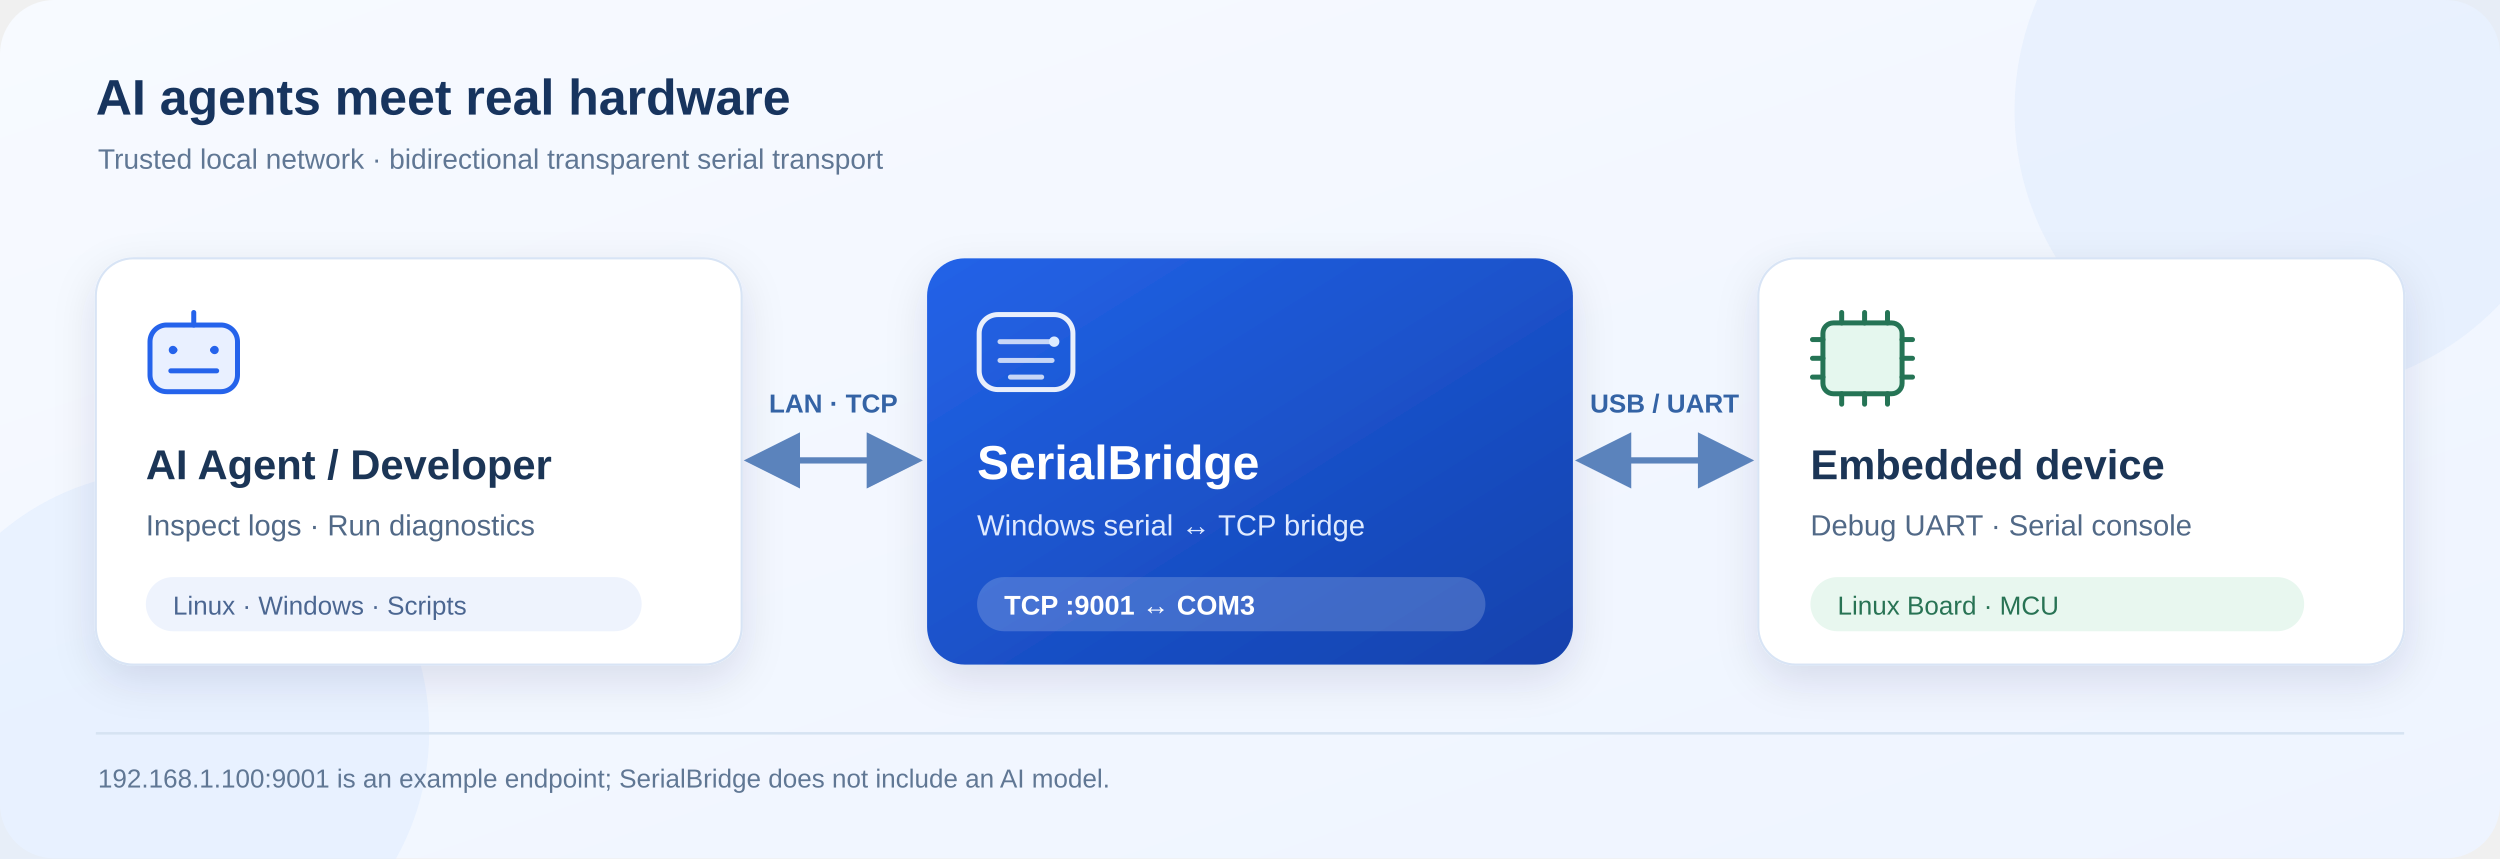
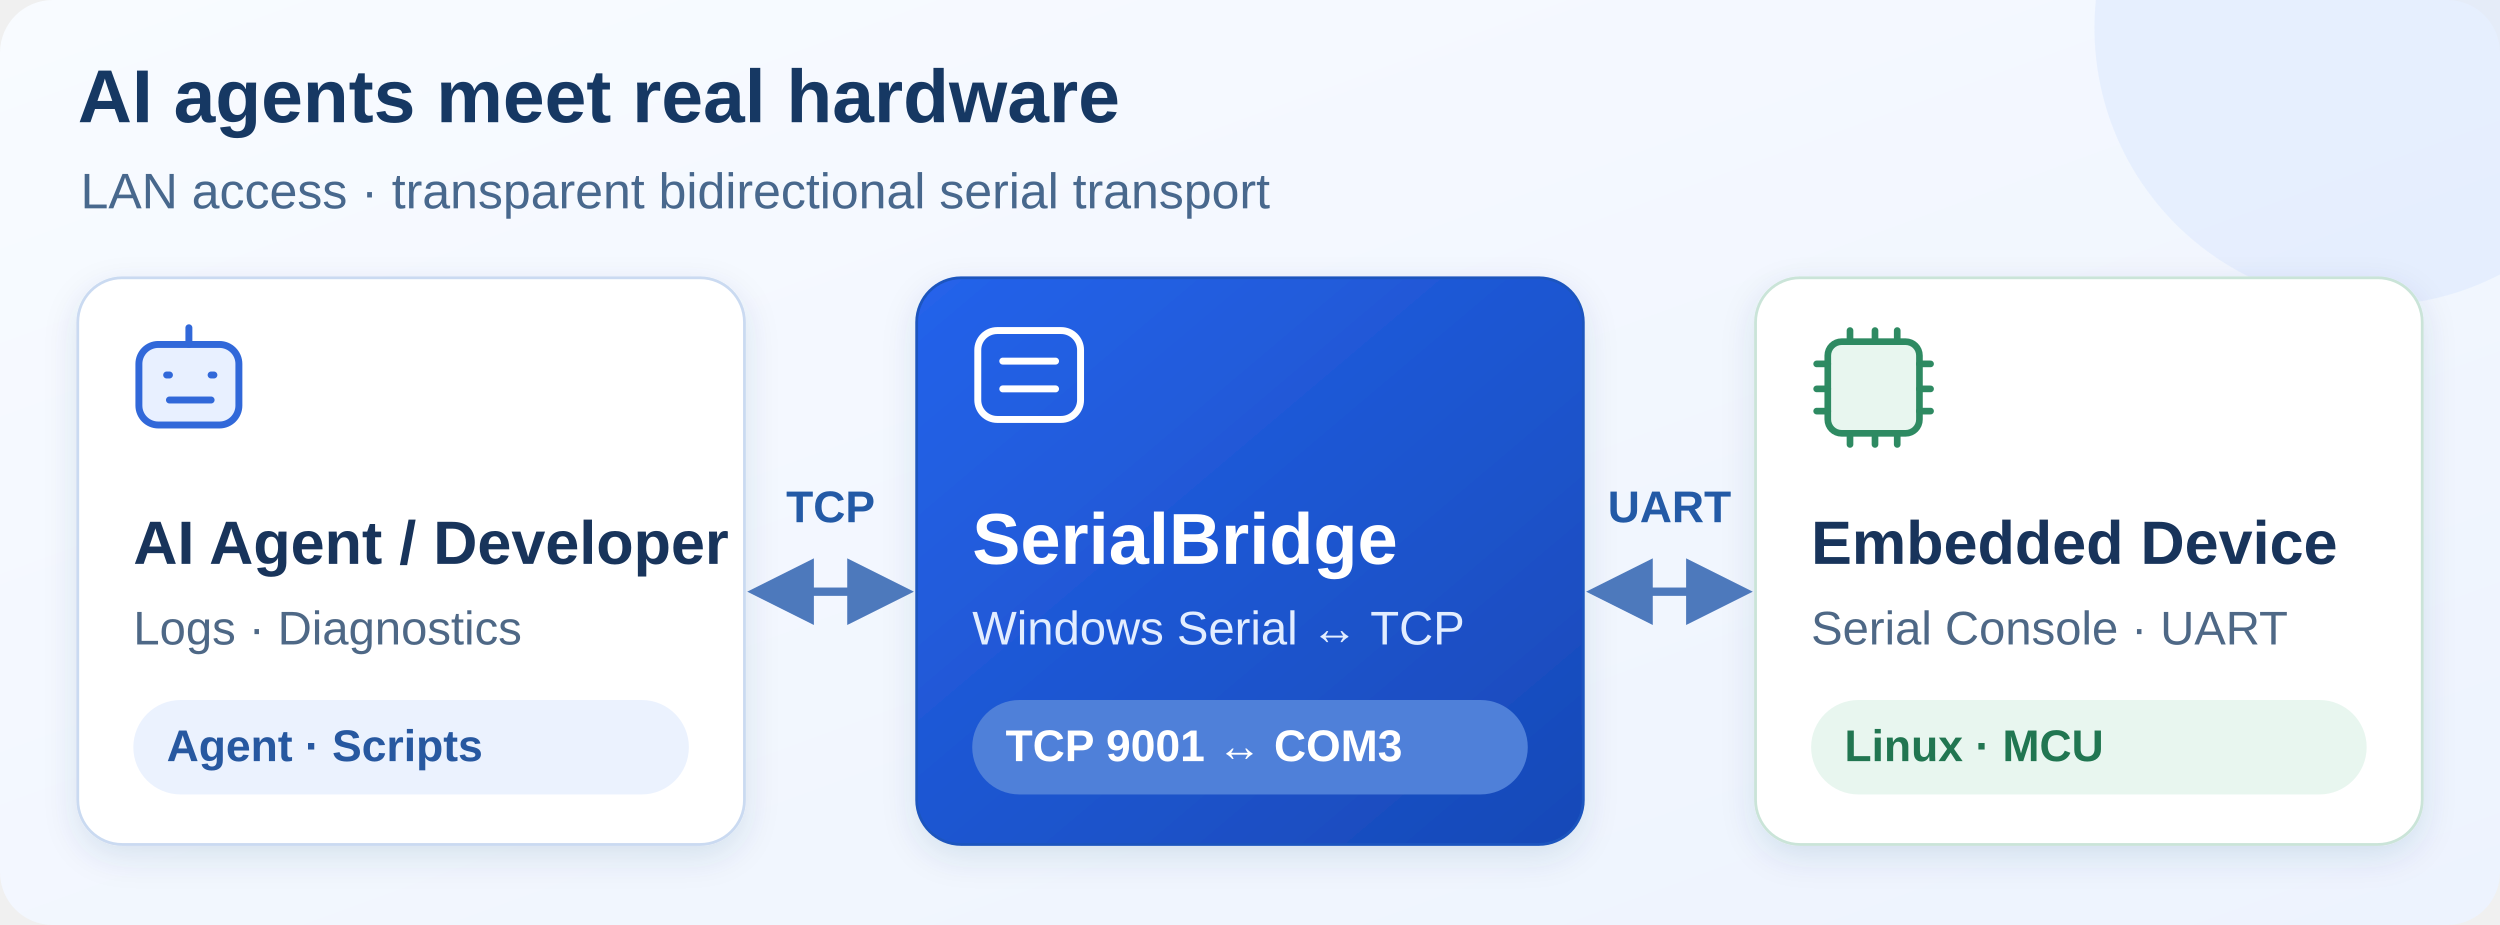
- <svg xmlns="http://www.w3.org/2000/svg" role="img" aria-labelledby="title desc" viewBox="0 0 1200 412" width="1200" height="412">
+ <svg xmlns="http://www.w3.org/2000/svg" role="img" aria-labelledby="title desc" viewBox="0 0 900 333">
  <defs>
-     <linearGradient id="bg" x1="0" y1="0" x2="1" y2="1">
-       <stop stop-color="#F7FAFF" />
-       <stop offset="1" stop-color="#EEF4FF" />
+     <linearGradient id="background" x1="0" y1="0" x2="1" y2="1">
+       <stop stop-color="#F8FBFF" />
+       <stop offset="1" stop-color="#EDF3FE" />
    </linearGradient>
-     <linearGradient id="middle" x1="0" y1="0" x2="1" y2="1">
-       <stop stop-color="#2363E8" />
-       <stop offset="1" stop-color="#1241AC" />
+     <linearGradient id="blue" x1="0" y1="0" x2="1" y2="1">
+       <stop stop-color="#2563EB" />
+       <stop offset="1" stop-color="#1749B7" />
    </linearGradient>
-     <filter id="shadow" x="-20%" y="-25%" width="145%" height="160%">
-       <feDropShadow dx="0" dy="7" stdDeviation="10" flood-color="#0F2950" flood-opacity=".11" />
+     <filter id="shadow" x="-10%" y="-15%" width="130%" height="145%">
+       <feDropShadow dx="0" dy="4" stdDeviation="6" flood-color="#23476D" flood-opacity=".12" />
    </filter>
-     <marker id="leftarrow" markerWidth="9" markerHeight="9" refX="5" refY="4.5" orient="auto-start-reverse">
-       <path d="M0 0 L9 4.5 L0 9 Z" fill="#5B83BC" />
-     </marker>
-     <marker id="rightarrow" markerWidth="9" markerHeight="9" refX="5" refY="4.5" orient="auto">
-       <path d="M0 0 L9 4.5 L0 9 Z" fill="#5B83BC" />
+     <marker id="arrow" markerWidth="8" markerHeight="8" refX="6" refY="4" orient="auto-start-reverse">
+       <path d="M0 0L8 4L0 8Z" fill="#4D79BC" />
    </marker>
  </defs>
-   <rect width="1200" height="412" rx="26" fill="url(#bg)" />
-   <circle cx="1102" cy="53" r="135" fill="#DCE9FC" opacity=".46" />
-   <circle cx="81" cy="351" r="125" fill="#DDEBFF" opacity=".5" />
+   <rect width="900" height="333" rx="19" fill="url(#background)" />
+   <circle cx="854" cy="10" r="100" fill="#DEEAFE" opacity=".6" />
  <g font-family="-apple-system,BlinkMacSystemFont,'Segoe UI','Microsoft YaHei',Arial,sans-serif">
-     <text x="46" y="55" font-size="24" font-weight="700" fill="#17345E">AI agents meet real hardware</text>
-     <text x="47" y="81" font-size="13.5" fill="#607794">Trusted local network · bidirectional transparent serial transport</text>
+     <text x="28" y="44" font-size="27" font-weight="700" fill="#163863">AI agents meet real hardware</text>
+     <text x="29" y="75" font-size="18" fill="#48688D">LAN access · transparent bidirectional serial transport</text>
    <g filter="url(#shadow)">
-       <rect x="46" y="124" width="310" height="195" rx="18" fill="#FFFFFF" stroke="#D8E4F5" />
-       <rect x="445" y="124" width="310" height="195" rx="18" fill="url(#middle)" />
-       <rect x="844" y="124" width="310" height="195" rx="18" fill="#FFFFFF" stroke="#D8E4F5" />
+       <rect x="28" y="100" width="240" height="204" rx="16" fill="#FFFFFF" stroke="#CADAF1" />
+       <rect x="330" y="100" width="240" height="204" rx="16" fill="url(#blue)" stroke="#1D54BE" />
+       <rect x="632" y="100" width="240" height="204" rx="16" fill="#FFFFFF" stroke="#CAE4D8" />
    </g>
-     <g transform="translate(70 146)" stroke="#2563EB" stroke-width="2.4" stroke-linecap="round" stroke-linejoin="round" fill="none">
-       <rect x="2" y="10" width="42" height="32" rx="8" fill="#E9F0FF" />
-       <path d="M23 4v6M13 22h1M32 22h1M12 32h22" />
-       <circle cx="13" cy="22" r="2" fill="#2563EB" stroke="none" />
-       <circle cx="33" cy="22" r="2" fill="#2563EB" stroke="none" />
+     <g transform="translate(49 117)" stroke="#3168D9" stroke-width="2.5" fill="none" stroke-linecap="round">
+       <rect x="1" y="7" width="36" height="29" rx="7" fill="#E8F0FF" />
+       <path d="M19 1v6M11 18h1M27 18h1M12 27h15" />
    </g>
-     <g transform="translate(470 147)" stroke="#FFFFFF" stroke-width="2.4" stroke-linecap="round" stroke-linejoin="round" fill="none">
-       <rect x="0" y="4" width="45" height="36" rx="9" stroke-opacity=".9" />
-       <path d="M10 17h25M10 26h25M15 34h15" stroke-opacity=".75" />
-       <circle cx="36" cy="17" r="2.5" fill="#DCEBFF" stroke="none" />
+     <g transform="translate(352 119)" stroke="#FFFFFF" stroke-width="2.5" fill="none" stroke-linecap="round">
+       <rect width="37" height="32" rx="7" />
+       <path d="M9 11h19M9 21h19" />
    </g>
-     <g transform="translate(870 147)" stroke="#257455" stroke-width="2.4" stroke-linecap="round" stroke-linejoin="round" fill="none">
-       <rect x="5" y="8" width="38" height="34" rx="5" fill="#E5F7EE" />
-       <path d="M0 16h5M0 25h5M0 34h5M43 16h5M43 25h5M43 34h5M14 3v5M25 3v5M36 3v5M14 42v5M25 42v5M36 42v5" />
+     <g transform="translate(654 119)" stroke="#2E8A62" stroke-width="2.4" fill="none" stroke-linecap="round">
+       <rect x="4" y="4" width="33" height="33" rx="5" fill="#E8F6EF" />
+       <path d="M0 12h4M0 21h4M0 29h4M37 12h4M37 21h4M37 29h4M12 0v4M21 0v4M29 0v4M12 37v4M21 37v4M29 37v4" />
    </g>
-     <text x="70" y="230" font-size="20" font-weight="700" fill="#1B3556">AI Agent / Developer</text>
-     <text x="70" y="257" font-size="14" fill="#516987">Inspect logs · Run diagnostics</text>
-     <rect x="70" y="277" width="238" height="26" rx="13" fill="#EEF3FD" />
-     <text x="83" y="295" font-size="12.5" fill="#4B6691">Linux · Windows · Scripts</text>
-     <text x="469" y="230" font-size="23" font-weight="750" fill="#FFFFFF">SerialBridge</text>
-     <text x="469" y="257" font-size="14" fill="#DFEAFF">Windows serial ↔ TCP bridge</text>
-     <rect x="469" y="277" width="244" height="26" rx="13" fill="#FFFFFF" fill-opacity=".18" />
-     <text x="482" y="295" font-size="13" font-weight="600" fill="#FFFFFF">TCP :9001 ↔ COM3</text>
-     <text x="869" y="230" font-size="20" font-weight="700" fill="#1B3556">Embedded device</text>
-     <text x="869" y="257" font-size="14" fill="#516987">Debug UART · Serial console</text>
-     <rect x="869" y="277" width="237" height="26" rx="13" fill="#E8F7EF" />
-     <text x="882" y="295" font-size="12.5" fill="#287354">Linux Board · MCU</text>
-     <path d="M369 221 H431" stroke="#5B83BC" stroke-width="3" fill="none" stroke-linecap="round" marker-start="url(#leftarrow)" marker-end="url(#rightarrow)" />
-     <path d="M768 221 H830" stroke="#5B83BC" stroke-width="3" fill="none" stroke-linecap="round" marker-start="url(#leftarrow)" marker-end="url(#rightarrow)" />
-     <text x="400" y="198" text-anchor="middle" font-size="12.5" font-weight="650" fill="#3463A5">LAN · TCP</text>
-     <text x="799" y="198" text-anchor="middle" font-size="12.5" font-weight="650" fill="#3463A5">USB / UART</text>
-     <path d="M46 352 H1154" stroke="#D6E3F2" stroke-width="1.2" />
-     <text x="47" y="378" font-size="12.5" fill="#607794">192.168.1.100:9001 is an example endpoint; SerialBridge does not include an AI model.</text>
+     <text x="48" y="203" font-size="22" font-weight="700" fill="#18345B">AI Agent / Developer</text>
+     <text x="48" y="232" font-size="17" font-weight="500" fill="#4E6886">Logs · Diagnostics</text>
+     <rect x="48" y="252" width="200" height="34" rx="17" fill="#EBF2FE" />
+     <text x="60" y="274" font-size="16" font-weight="600" fill="#2758A0">Agent · Scripts</text>
+     <text x="350" y="203" font-size="26" font-weight="700" fill="#FFFFFF">SerialBridge</text>
+     <text x="350" y="232" font-size="17" font-weight="500" fill="#E2EDFF">Windows Serial ↔ TCP</text>
+     <rect x="350" y="252" width="200" height="34" rx="17" fill="#4F80D9" />
+     <text x="362" y="274" font-size="16" font-weight="600" fill="#FFFFFF">TCP 9001 ↔ COM3</text>
+     <text x="652" y="203" font-size="22" font-weight="700" fill="#18345B">Embedded Device</text>
+     <text x="652" y="232" font-size="17" font-weight="500" fill="#4E6886">Serial Console · UART</text>
+     <rect x="652" y="252" width="200" height="34" rx="17" fill="#E8F6EF" />
+     <text x="664" y="274" font-size="16" font-weight="600" fill="#217651">Linux · MCU</text>
+     <path d="M275 213H323" fill="none" stroke="#4D79BC" stroke-width="3" stroke-linecap="round" marker-start="url(#arrow)" marker-end="url(#arrow)" />
+     <path d="M577 213H625" fill="none" stroke="#4D79BC" stroke-width="3" stroke-linecap="round" marker-start="url(#arrow)" marker-end="url(#arrow)" />
+     <text x="299" y="188" text-anchor="middle" font-size="16" font-weight="700" fill="#235AA6">TCP</text>
+     <text x="601" y="188" text-anchor="middle" font-size="16" font-weight="700" fill="#235AA6">UART</text>
  </g>
</svg>
